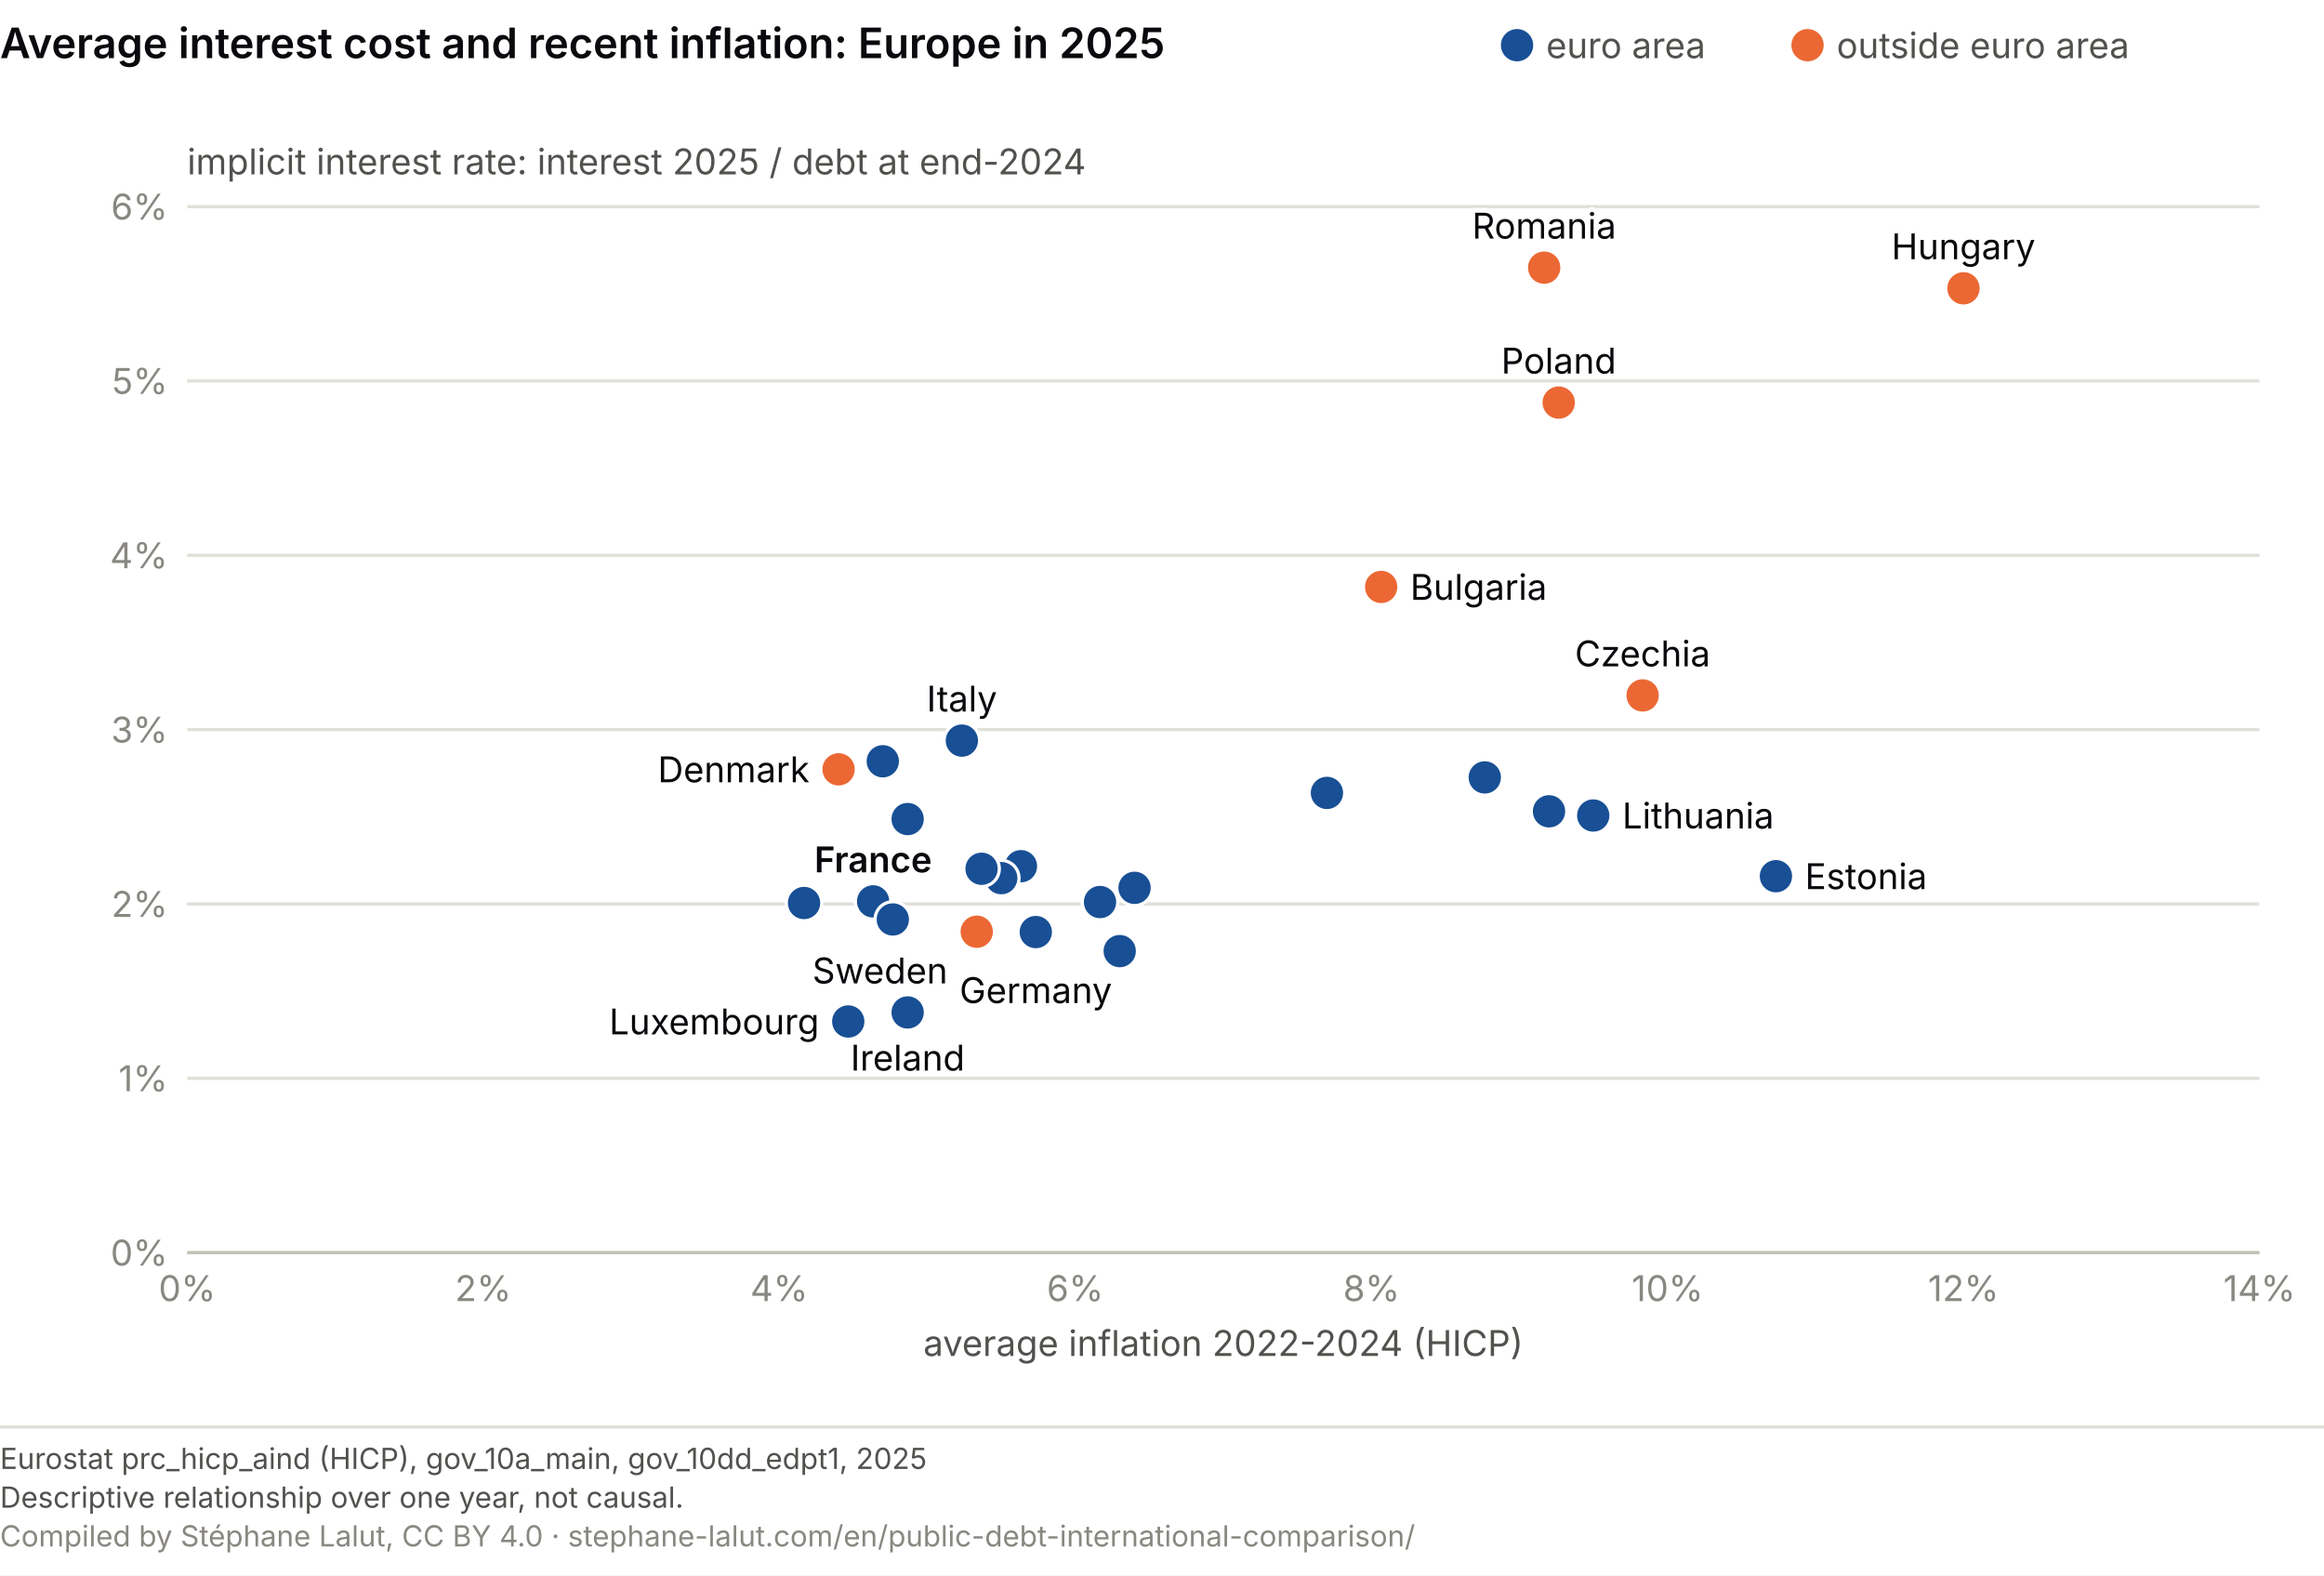
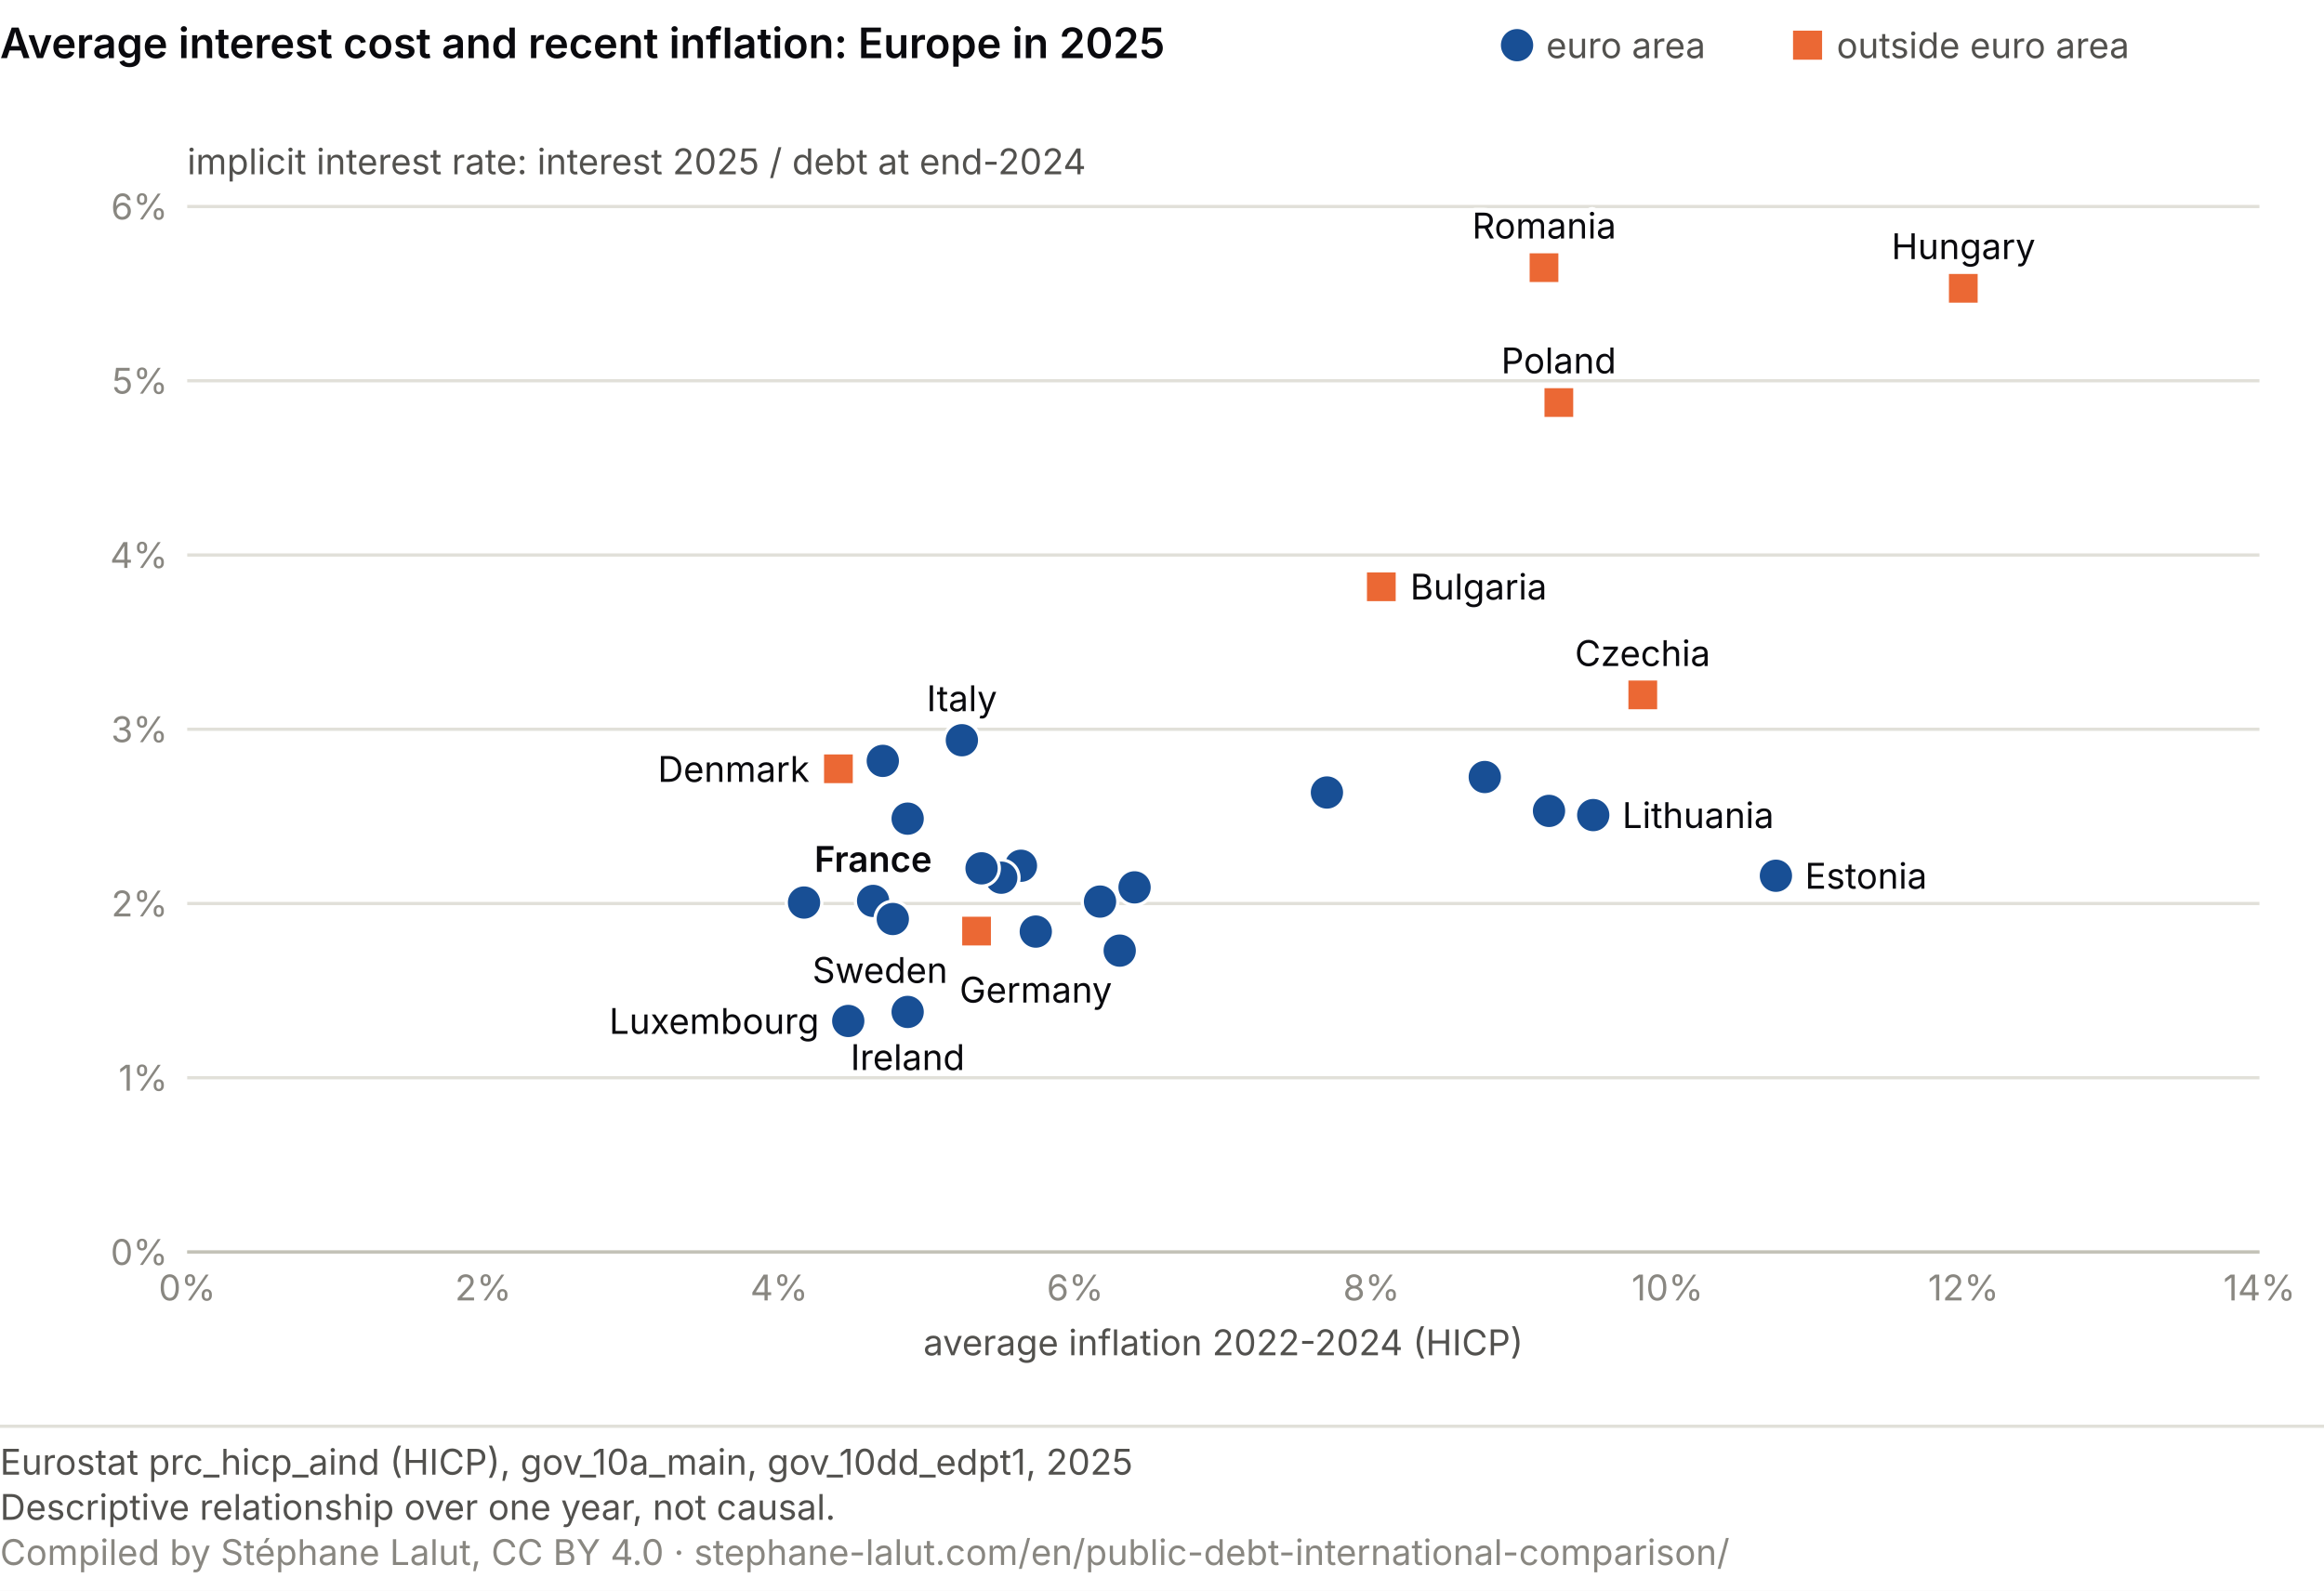
- <svg xmlns="http://www.w3.org/2000/svg" viewBox="0 0 720 488" role="img" font-variant-numeric="tabular-nums" aria-labelledby="mp-t mp-d" font-family="system-ui, -apple-system, Segoe UI, sans-serif">
-   <rect width="720" height="488" fill="#ffffff" />
+ <svg xmlns="http://www.w3.org/2000/svg" viewBox="0 0 720 493" role="img" font-variant-numeric="tabular-nums" aria-labelledby="mp-t mp-d" font-family="system-ui, -apple-system, Segoe UI, sans-serif">
+   <rect width="720" height="493" fill="#ffffff" />
  <text x="0" y="18" font-size="13" font-weight="600" fill="#0A0A0E">Average interest cost and recent inflation: Europe in 2025</text>
-   <circle cx="470.0" cy="14.0" r="5" fill="#184f95" />
+   <circle cx="470.0" cy="14.0" r="5.0" fill="#184f95" />
  <text x="479.0" y="18.0" font-size="11" fill="#52514e">euro area</text>
-   <circle cx="560.0" cy="14.0" r="5" fill="#eb6834" />
+   <rect x="555.5" y="9.5" width="9.0" height="9.0" fill="#eb6834" />
  <text x="569.0" y="18.0" font-size="11" fill="#52514e">outside euro area</text>
  <line x1="58.0" y1="388.0" x2="700.0" y2="388.0" stroke="#e1e0d9" />
  <text x="52.0" y="392.0" font-size="11" fill="#898781" text-anchor="end">0%</text>
  <line x1="58.0" y1="334.0" x2="700.0" y2="334.0" stroke="#e1e0d9" />
  <text x="52.0" y="338.0" font-size="11" fill="#898781" text-anchor="end">1%</text>
  <line x1="58.0" y1="280.0" x2="700.0" y2="280.0" stroke="#e1e0d9" />
  <text x="52.0" y="284.0" font-size="11" fill="#898781" text-anchor="end">2%</text>
  <line x1="58.0" y1="226.0" x2="700.0" y2="226.0" stroke="#e1e0d9" />
  <text x="52.0" y="230.0" font-size="11" fill="#898781" text-anchor="end">3%</text>
  <line x1="58.0" y1="172.0" x2="700.0" y2="172.0" stroke="#e1e0d9" />
  <text x="52.0" y="176.0" font-size="11" fill="#898781" text-anchor="end">4%</text>
  <line x1="58.0" y1="118.0" x2="700.0" y2="118.0" stroke="#e1e0d9" />
  <text x="52.0" y="122.0" font-size="11" fill="#898781" text-anchor="end">5%</text>
  <line x1="58.0" y1="64.0" x2="700.0" y2="64.0" stroke="#e1e0d9" />
  <text x="52.0" y="68.0" font-size="11" fill="#898781" text-anchor="end">6%</text>
  <text x="58.0" y="54.0" font-size="11" fill="#52514e">implicit interest rate: interest 2025 / debt at end-2024</text>
  <line x1="58.0" y1="388.0" x2="700.0" y2="388.0" stroke="#c3c2b7" />
  <text x="58.0" y="403.0" font-size="11" fill="#898781" text-anchor="middle">0%</text>
  <text x="149.7" y="403.0" font-size="11" fill="#898781" text-anchor="middle">2%</text>
  <text x="241.4" y="403.0" font-size="11" fill="#898781" text-anchor="middle">4%</text>
  <text x="333.1" y="403.0" font-size="11" fill="#898781" text-anchor="middle">6%</text>
  <text x="424.9" y="403.0" font-size="11" fill="#898781" text-anchor="middle">8%</text>
  <text x="516.6" y="403.0" font-size="11" fill="#898781" text-anchor="middle">10%</text>
  <text x="608.3" y="403.0" font-size="11" fill="#898781" text-anchor="middle">12%</text>
  <text x="700.0" y="403.0" font-size="11" fill="#898781" text-anchor="middle">14%</text>
  <text x="379.0" y="420.0" font-size="11" fill="#52514e" text-anchor="middle">average inflation 2022-2024 (HICP)</text>
  <circle cx="316.3" cy="268.3" r="5.5" fill="#184f95" stroke="#fff" stroke-width="1" />
-   <circle cx="427.9" cy="181.8" r="5.5" fill="#eb6834" stroke="#fff" stroke-width="1" />
-   <circle cx="508.9" cy="215.4" r="5.5" fill="#eb6834" stroke="#fff" stroke-width="1" />
-   <circle cx="259.8" cy="238.3" r="5.5" fill="#eb6834" stroke="#fff" stroke-width="1" />
+   <rect x="423.0" y="176.9" width="9.9" height="9.9" fill="#eb6834" stroke="#fff" stroke-width="1" />
+   <rect x="504.0" y="210.4" width="9.9" height="9.9" fill="#eb6834" stroke="#fff" stroke-width="1" />
+   <rect x="254.8" y="233.3" width="9.9" height="9.9" fill="#eb6834" stroke="#fff" stroke-width="1" />
  <circle cx="320.9" cy="288.7" r="5.5" fill="#184f95" stroke="#fff" stroke-width="1" />
  <circle cx="550.2" cy="271.4" r="5.5" fill="#184f95" stroke="#fff" stroke-width="1" />
  <circle cx="281.2" cy="313.6" r="5.5" fill="#184f95" stroke="#fff" stroke-width="1" />
  <circle cx="310.2" cy="272.0" r="5.5" fill="#184f95" stroke="#fff" stroke-width="1" />
  <circle cx="281.2" cy="253.7" r="5.5" fill="#184f95" stroke="#fff" stroke-width="1" />
  <circle cx="270.5" cy="279.2" r="5.5" fill="#184f95" stroke="#fff" stroke-width="1" />
  <circle cx="411.1" cy="245.6" r="5.5" fill="#184f95" stroke="#fff" stroke-width="1" />
  <circle cx="298.0" cy="229.4" r="5.5" fill="#184f95" stroke="#fff" stroke-width="1" />
  <circle cx="276.6" cy="284.8" r="5.5" fill="#184f95" stroke="#fff" stroke-width="1" />
  <circle cx="479.9" cy="251.3" r="5.5" fill="#184f95" stroke="#fff" stroke-width="1" />
  <circle cx="493.6" cy="252.6" r="5.5" fill="#184f95" stroke="#fff" stroke-width="1" />
  <circle cx="262.8" cy="316.4" r="5.5" fill="#184f95" stroke="#fff" stroke-width="1" />
-   <circle cx="608.3" cy="89.3" r="5.5" fill="#eb6834" stroke="#fff" stroke-width="1" />
+   <rect x="603.3" y="84.4" width="9.9" height="9.9" fill="#eb6834" stroke="#fff" stroke-width="1" />
  <circle cx="273.5" cy="235.8" r="5.5" fill="#184f95" stroke="#fff" stroke-width="1" />
  <circle cx="346.9" cy="294.6" r="5.5" fill="#184f95" stroke="#fff" stroke-width="1" />
  <circle cx="351.5" cy="275.0" r="5.5" fill="#184f95" stroke="#fff" stroke-width="1" />
-   <circle cx="482.9" cy="124.7" r="5.5" fill="#eb6834" stroke="#fff" stroke-width="1" />
+   <rect x="478.0" y="119.8" width="9.9" height="9.9" fill="#eb6834" stroke="#fff" stroke-width="1" />
  <circle cx="304.1" cy="269.1" r="5.5" fill="#184f95" stroke="#fff" stroke-width="1" />
-   <circle cx="478.4" cy="82.9" r="5.5" fill="#eb6834" stroke="#fff" stroke-width="1" />
+   <rect x="473.4" y="78.0" width="9.9" height="9.9" fill="#eb6834" stroke="#fff" stroke-width="1" />
  <circle cx="340.8" cy="279.4" r="5.5" fill="#184f95" stroke="#fff" stroke-width="1" />
  <circle cx="460.0" cy="240.8" r="5.5" fill="#184f95" stroke="#fff" stroke-width="1" />
  <circle cx="249.1" cy="279.7" r="5.5" fill="#184f95" stroke="#fff" stroke-width="1" />
-   <circle cx="302.6" cy="288.6" r="5.5" fill="#eb6834" stroke="#fff" stroke-width="1" />
+   <rect x="297.6" y="283.6" width="9.9" height="9.9" fill="#eb6834" stroke="#fff" stroke-width="1" />
  <text x="436.9" y="185.8" font-size="11" fill="#fff" stroke="#fff" stroke-width="3" stroke-linejoin="round" text-anchor="start" aria-hidden="true">Bulgaria</text>
  <text x="436.9" y="185.8" font-size="11" fill="#0A0A0E" text-anchor="start">Bulgaria</text>
  <text x="508.9" y="206.4" font-size="11" fill="#fff" stroke="#fff" stroke-width="3" stroke-linejoin="round" text-anchor="middle" aria-hidden="true">Czechia</text>
  <text x="508.9" y="206.4" font-size="11" fill="#0A0A0E" text-anchor="middle">Czechia</text>
  <text x="250.8" y="242.3" font-size="11" fill="#fff" stroke="#fff" stroke-width="3" stroke-linejoin="round" text-anchor="end" aria-hidden="true">Denmark</text>
  <text x="250.8" y="242.3" font-size="11" fill="#0A0A0E" text-anchor="end">Denmark</text>
  <text x="320.9" y="310.7" font-size="11" fill="#fff" stroke="#fff" stroke-width="3" stroke-linejoin="round" text-anchor="middle" aria-hidden="true">Germany</text>
  <text x="320.9" y="310.7" font-size="11" fill="#0A0A0E" text-anchor="middle">Germany</text>
  <text x="559.2" y="275.4" font-size="11" fill="#fff" stroke="#fff" stroke-width="3" stroke-linejoin="round" text-anchor="start" aria-hidden="true">Estonia</text>
  <text x="559.2" y="275.4" font-size="11" fill="#0A0A0E" text-anchor="start">Estonia</text>
  <text x="281.2" y="331.6" font-size="11" fill="#fff" stroke="#fff" stroke-width="3" stroke-linejoin="round" text-anchor="middle" aria-hidden="true">Ireland</text>
  <text x="281.2" y="331.6" font-size="11" fill="#0A0A0E" text-anchor="middle">Ireland</text>
  <text x="270.5" y="270.2" font-size="11" fill="#fff" stroke="#fff" stroke-width="3" stroke-linejoin="round" text-anchor="middle" font-weight="600" aria-hidden="true">France</text>
  <text x="270.5" y="270.2" font-size="11" fill="#0A0A0E" text-anchor="middle" font-weight="600">France</text>
  <text x="298.0" y="220.4" font-size="11" fill="#fff" stroke="#fff" stroke-width="3" stroke-linejoin="round" text-anchor="middle" aria-hidden="true">Italy</text>
  <text x="298.0" y="220.4" font-size="11" fill="#0A0A0E" text-anchor="middle">Italy</text>
  <text x="502.6" y="256.6" font-size="11" fill="#fff" stroke="#fff" stroke-width="3" stroke-linejoin="round" text-anchor="start" aria-hidden="true">Lithuania</text>
  <text x="502.6" y="256.6" font-size="11" fill="#0A0A0E" text-anchor="start">Lithuania</text>
  <text x="253.8" y="320.4" font-size="11" fill="#fff" stroke="#fff" stroke-width="3" stroke-linejoin="round" text-anchor="end" aria-hidden="true">Luxembourg</text>
  <text x="253.8" y="320.4" font-size="11" fill="#0A0A0E" text-anchor="end">Luxembourg</text>
  <text x="608.3" y="80.3" font-size="11" fill="#fff" stroke="#fff" stroke-width="3" stroke-linejoin="round" text-anchor="middle" aria-hidden="true">Hungary</text>
  <text x="608.3" y="80.3" font-size="11" fill="#0A0A0E" text-anchor="middle">Hungary</text>
  <text x="482.9" y="115.7" font-size="11" fill="#fff" stroke="#fff" stroke-width="3" stroke-linejoin="round" text-anchor="middle" aria-hidden="true">Poland</text>
  <text x="482.9" y="115.7" font-size="11" fill="#0A0A0E" text-anchor="middle">Poland</text>
  <text x="478.4" y="73.9" font-size="11" fill="#fff" stroke="#fff" stroke-width="3" stroke-linejoin="round" text-anchor="middle" aria-hidden="true">Romania</text>
  <text x="478.4" y="73.9" font-size="11" fill="#0A0A0E" text-anchor="middle">Romania</text>
  <text x="293.6" y="304.6" font-size="11" fill="#fff" stroke="#fff" stroke-width="3" stroke-linejoin="round" text-anchor="end" aria-hidden="true">Sweden</text>
  <text x="293.6" y="304.6" font-size="11" fill="#0A0A0E" text-anchor="end">Sweden</text>
  <line x1="0" y1="442.0" x2="720" y2="442.0" stroke="#e1e0d9" />
-   <text x="0" y="455.0" font-size="9" fill="#52514e">Eurostat prc_hicp_aind (HICP), gov_10a_main, gov_10dd_edpt1, 2025</text>
-   <text x="0" y="467.0" font-size="9" fill="#52514e">Descriptive relationship over one year, not causal.</text>
-   <text x="0" y="479.0" font-size="9" fill="#898781">Compiled by Stéphane Lalut, CC BY 4.0 · stephane-lalut.com/en/public-debt-international-comparison/</text>
+   <text class="pied-source" x="0" y="457.0" font-size="11" fill="#52514e">Eurostat prc_hicp_aind (HICP), gov_10a_main, gov_10dd_edpt1, 2025</text>
+   <text class="pied-note" x="0" y="471.0" font-size="11" fill="#52514e">Descriptive relationship over one year, not causal.</text>
+   <text class="pied-licence" x="0" y="485.0" font-size="11" fill="#898781">Compiled by Stéphane Lalut, CC BY 4.0 · stephane-lalut.com/en/public-debt-international-comparison/</text>
</svg>
